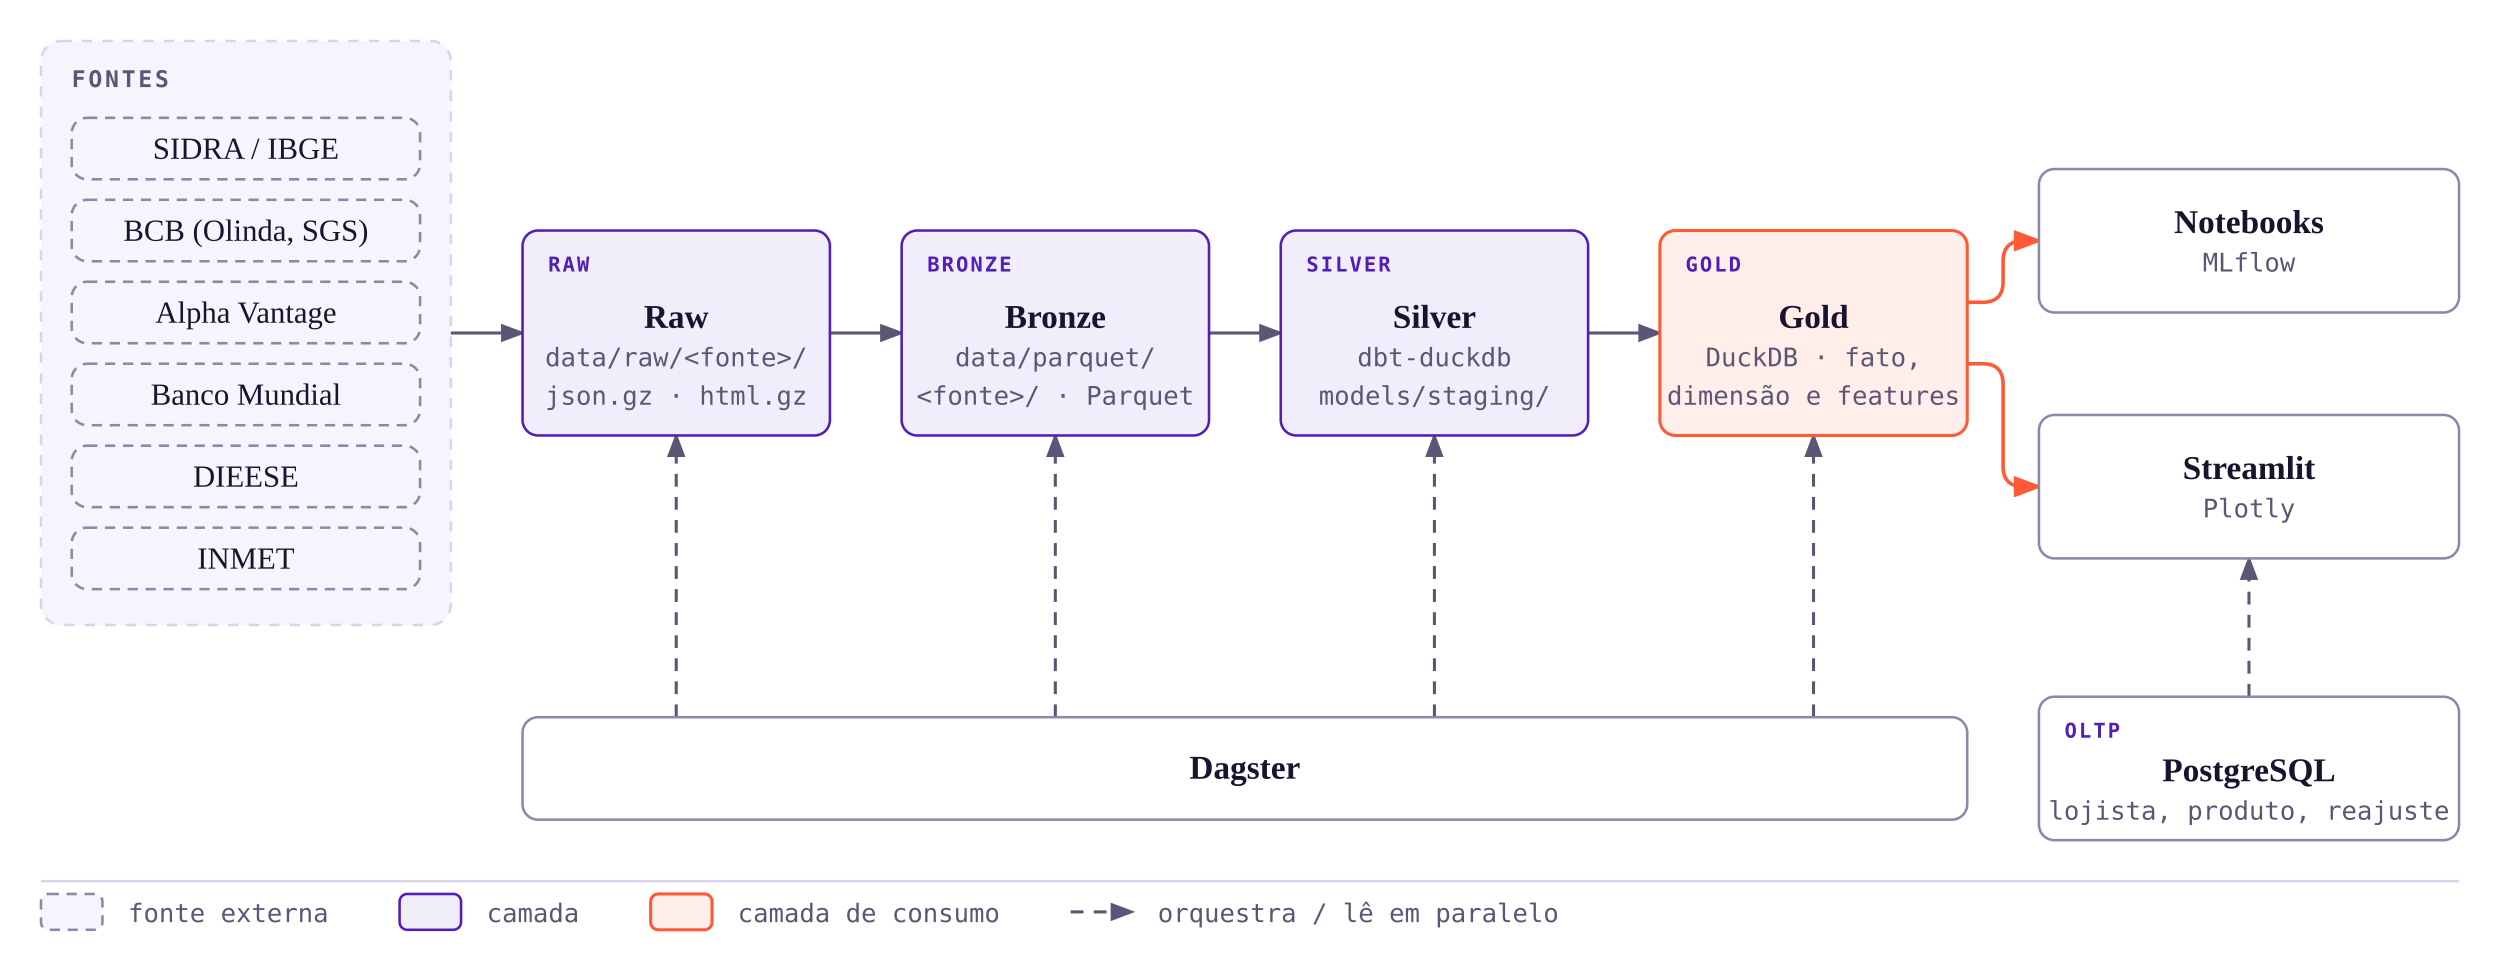
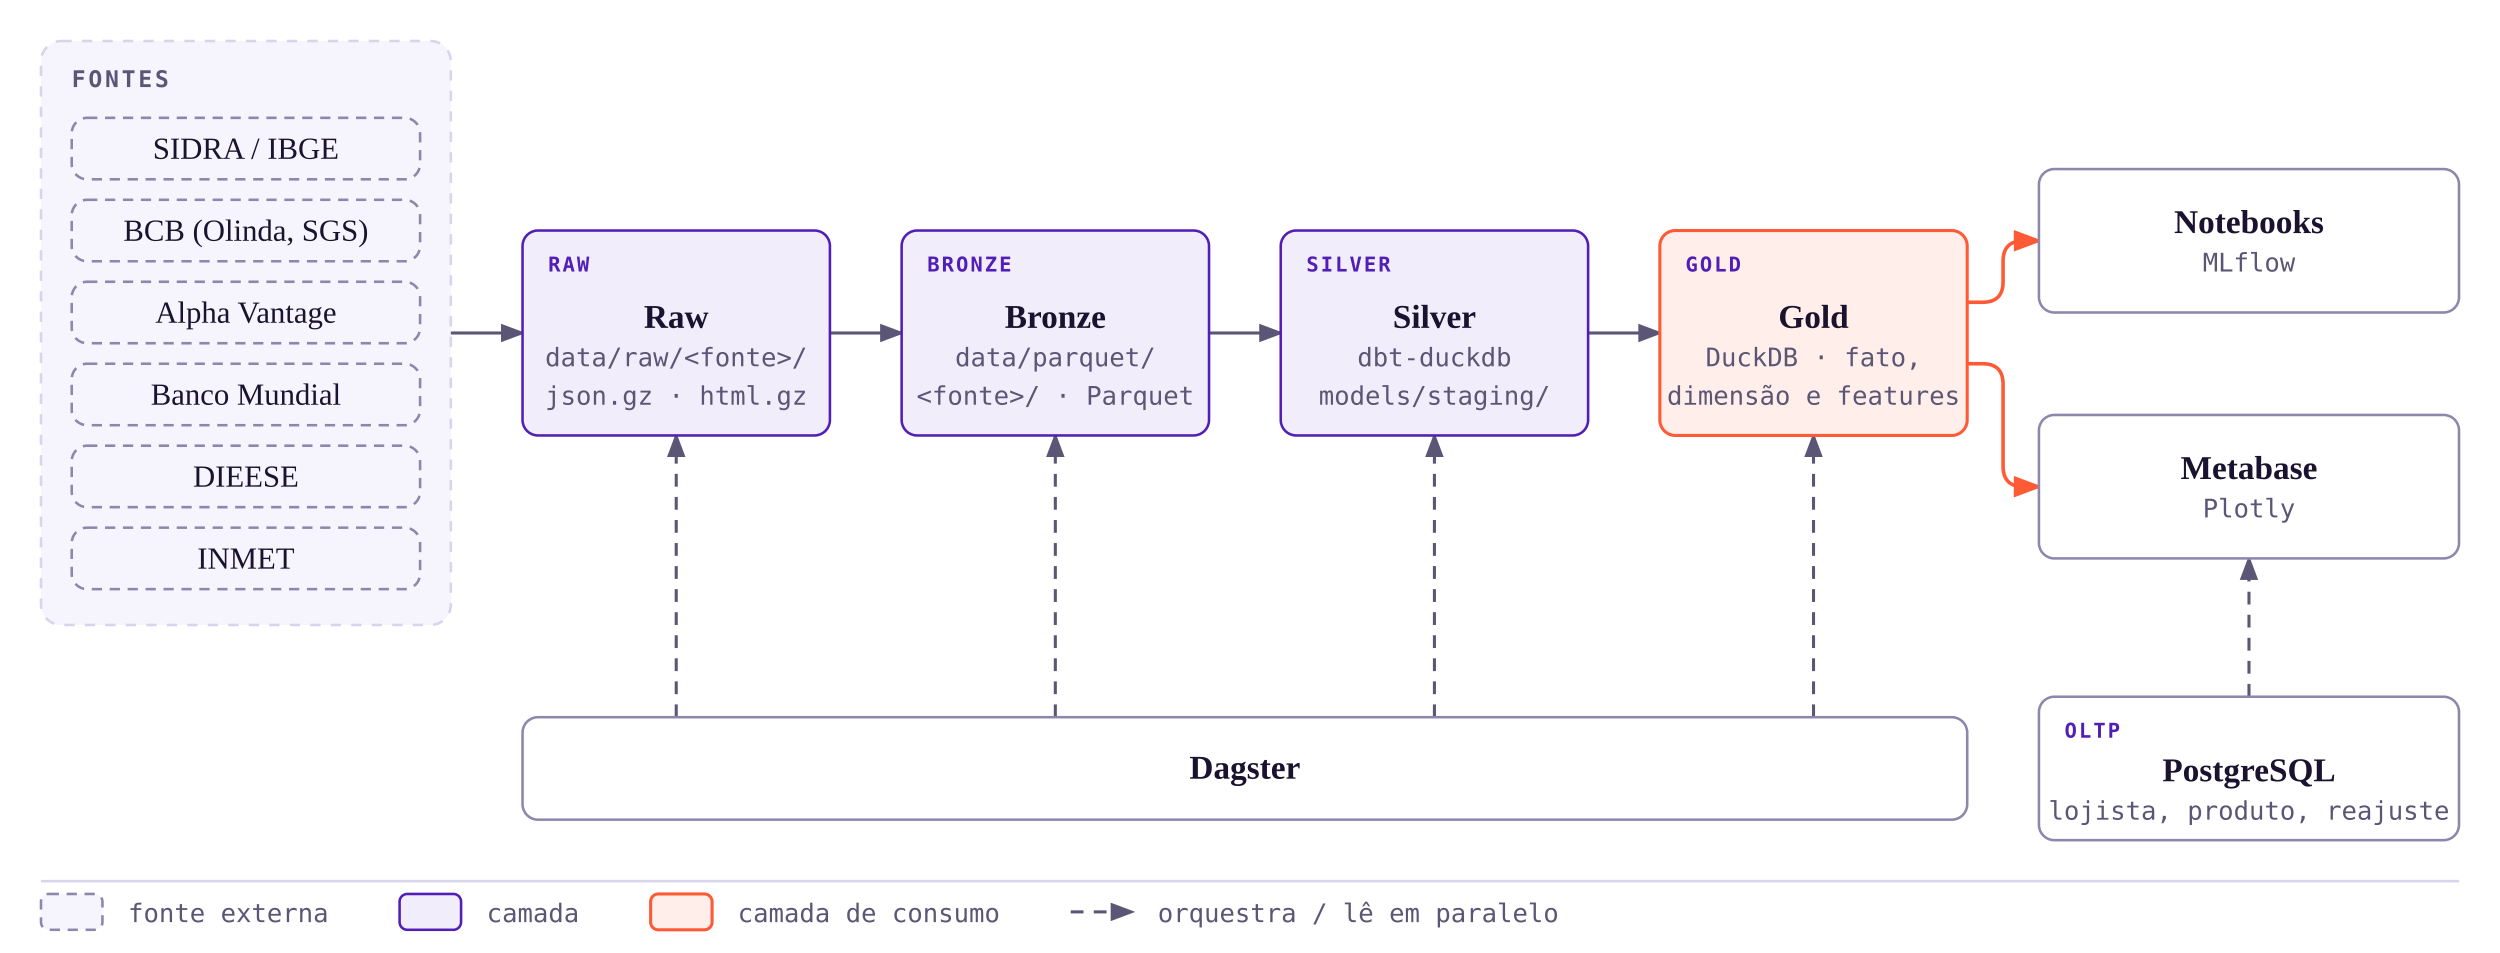
<svg xmlns="http://www.w3.org/2000/svg" class="dg" viewBox="0 0 976 372" width="976" height="372" role="img" aria-labelledby="fluxo-dados-title fluxo-dados-desc">
  <defs>
    <style>.dg text{font-family:var(--inflatrack-font-body,Inter,system-ui,sans-serif)}.dg .nome{font-size:13px;font-weight:600;fill:var(--dg-ink,#1A132F)}.dg .col{font-size:12px;fill:var(--dg-ink,#1A132F)}.dg .sub,.dg .tipo,.dg .rot,.dg .tag,.dg .zona-t{font-family:ui-monospace,SFMono-Regular,Menlo,Consolas,monospace}.dg .sub{font-size:10px;fill:var(--dg-muted,#5B5675)}.dg .tipo{font-size:10px;fill:var(--dg-muted,#5B5675)}.dg .rot{font-size:9px;letter-spacing:.06em;fill:var(--dg-muted,#5B5675)}.dg .tag{font-size:8px;font-weight:600;letter-spacing:.1em;fill:var(--dg-brand,#511EB6)}.dg .zona-t{font-size:9px;font-weight:600;letter-spacing:.12em;fill:var(--dg-muted,#5B5675)}.dg .papel{fill:var(--dg-paper,#FFFFFF)}.dg .caixa{fill:var(--dg-surface,#FFFFFF);stroke:var(--dg-line,#8E86AD);stroke-width:1}.dg .dep{fill:var(--dg-brand-tint,#F1EDFB);stroke:var(--dg-brand,#511EB6);stroke-width:1}.dg .foco{fill:var(--dg-accent-tint,#FFEEE9);stroke:var(--dg-accent,#FF5A36);stroke-width:1.2}.dg .ext{fill:var(--dg-zone,#F6F4FC);stroke:var(--dg-line,#8E86AD);stroke-width:1;stroke-dasharray:4 3}.dg .zona{fill:var(--dg-zone,#F6F4FC);stroke:var(--dg-rule,#D9D3EC);stroke-width:1;stroke-dasharray:4 4}.dg .cab{fill:var(--dg-brand-tint,#F1EDFB)}.dg .cab-foco{fill:var(--dg-accent-tint,#FFEEE9)}.dg .zebra{fill:var(--dg-zebra,#FAF9FE)}.dg .fio{stroke:var(--dg-rule,#D9D3EC);stroke-width:1}.dg .chip{fill:none;stroke:var(--dg-brand,#511EB6);stroke-width:.8;opacity:.7}.dg .seta{fill:none;stroke:var(--dg-muted,#5B5675);stroke-width:1.2}.dg .seta-foco{fill:none;stroke:var(--dg-accent,#FF5A36);stroke-width:1.4}.dg .seta-leve{fill:none;stroke:var(--dg-muted,#5B5675);stroke-width:1.2;stroke-dasharray:5 4}.dg .ponta{fill:var(--dg-muted,#5B5675)}.dg .ponta-foco{fill:var(--dg-accent,#FF5A36)}.dg .rot-foco{fill:var(--dg-accent,#FF5A36)}</style>
    <marker id="fluxo-dados-normal" markerWidth="8" markerHeight="6" refX="7" refY="3" orient="auto">
      <polygon class="ponta" points="0 0, 8 3, 0 6" />
    </marker>
    <marker id="fluxo-dados-foco" markerWidth="8" markerHeight="6" refX="7" refY="3" orient="auto">
      <polygon class="ponta-foco" points="0 0, 8 3, 0 6" />
    </marker>
  </defs>
  <rect class="zona" x="16" y="16" width="160" height="228" rx="8" />
  <text class="zona-t" x="28" y="34">FONTES</text>
  <line class="fio" x1="16" y1="344" x2="960" y2="344" />
  <rect class="ext" x="16" y="349" width="24" height="14" rx="3" />
  <text class="sub" x="50" y="360">fonte externa</text>
  <rect class="dep" x="156" y="349" width="24" height="14" rx="3" />
  <text class="sub" x="190" y="360">camada</text>
  <rect class="foco" x="254" y="349" width="24" height="14" rx="3" />
  <text class="sub" x="288" y="360">camada de consumo</text>
  <path class="seta-leve" d="M418,356 L442,356" marker-end="url(#fluxo-dados-normal)" />
  <text class="sub" x="452" y="360">orquestra / lê em paralelo</text>
  <path class="seta" d="M176,130 L204,130" marker-end="url(#fluxo-dados-normal)" />
  <path class="seta" d="M324,130 L352,130" marker-end="url(#fluxo-dados-normal)" />
  <path class="seta" d="M472,130 L500,130" marker-end="url(#fluxo-dados-normal)" />
  <path class="seta" d="M620,130 L648,130" marker-end="url(#fluxo-dados-normal)" />
  <path class="seta-foco" d="M768,118 L774,118 Q782,118 782,110 L782,102 Q782,94 790,94 L796,94" marker-end="url(#fluxo-dados-foco)" />
  <path class="seta-foco" d="M768,142 L774,142 Q782,142 782,150 L782,182 Q782,190 790,190 L796,190" marker-end="url(#fluxo-dados-foco)" />
  <path class="seta-leve" d="M878,272 L878,218" marker-end="url(#fluxo-dados-normal)" />
  <path class="seta-leve" d="M264,280 L264,170" marker-end="url(#fluxo-dados-normal)" />
  <path class="seta-leve" d="M412,280 L412,170" marker-end="url(#fluxo-dados-normal)" />
  <path class="seta-leve" d="M560,280 L560,170" marker-end="url(#fluxo-dados-normal)" />
  <path class="seta-leve" d="M708,280 L708,170" marker-end="url(#fluxo-dados-normal)" />
  <rect class="papel" x="28" y="46" width="136" height="24" rx="6" />
  <rect class="ext" x="28" y="46" width="136" height="24" rx="6" />
  <text class="col" x="96" y="62" text-anchor="middle">SIDRA / IBGE</text>
  <rect class="papel" x="28" y="78" width="136" height="24" rx="6" />
  <rect class="ext" x="28" y="78" width="136" height="24" rx="6" />
  <text class="col" x="96" y="94" text-anchor="middle">BCB (Olinda, SGS)</text>
  <rect class="papel" x="28" y="110" width="136" height="24" rx="6" />
  <rect class="ext" x="28" y="110" width="136" height="24" rx="6" />
  <text class="col" x="96" y="126" text-anchor="middle">Alpha Vantage</text>
  <rect class="papel" x="28" y="142" width="136" height="24" rx="6" />
  <rect class="ext" x="28" y="142" width="136" height="24" rx="6" />
  <text class="col" x="96" y="158" text-anchor="middle">Banco Mundial</text>
  <rect class="papel" x="28" y="174" width="136" height="24" rx="6" />
  <rect class="ext" x="28" y="174" width="136" height="24" rx="6" />
  <text class="col" x="96" y="190" text-anchor="middle">DIEESE</text>
  <rect class="papel" x="28" y="206" width="136" height="24" rx="6" />
  <rect class="ext" x="28" y="206" width="136" height="24" rx="6" />
  <text class="col" x="96" y="222" text-anchor="middle">INMET</text>
  <rect class="papel" x="204" y="90" width="120" height="80" rx="6" />
  <rect class="dep" x="204" y="90" width="120" height="80" rx="6" />
  <text class="tag" x="214" y="106">RAW</text>
  <text class="nome" x="264" y="128" text-anchor="middle">Raw</text>
  <text class="sub" x="264" y="143" text-anchor="middle">data/raw/&lt;fonte&gt;/</text>
  <text class="sub" x="264" y="158" text-anchor="middle">json.gz · html.gz</text>
  <rect class="papel" x="352" y="90" width="120" height="80" rx="6" />
  <rect class="dep" x="352" y="90" width="120" height="80" rx="6" />
  <text class="tag" x="362" y="106">BRONZE</text>
  <text class="nome" x="412" y="128" text-anchor="middle">Bronze</text>
  <text class="sub" x="412" y="143" text-anchor="middle">data/parquet/</text>
  <text class="sub" x="412" y="158" text-anchor="middle">&lt;fonte&gt;/ · Parquet</text>
  <rect class="papel" x="500" y="90" width="120" height="80" rx="6" />
  <rect class="dep" x="500" y="90" width="120" height="80" rx="6" />
  <text class="tag" x="510" y="106">SILVER</text>
  <text class="nome" x="560" y="128" text-anchor="middle">Silver</text>
  <text class="sub" x="560" y="143" text-anchor="middle">dbt-duckdb</text>
  <text class="sub" x="560" y="158" text-anchor="middle">models/staging/</text>
  <rect class="papel" x="648" y="90" width="120" height="80" rx="6" />
  <rect class="foco" x="648" y="90" width="120" height="80" rx="6" />
  <text class="tag" x="658" y="106">GOLD</text>
  <text class="nome" x="708" y="128" text-anchor="middle">Gold</text>
  <text class="sub" x="708" y="143" text-anchor="middle">DuckDB · fato,</text>
  <text class="sub" x="708" y="158" text-anchor="middle">dimensão e features</text>
  <rect class="papel" x="796" y="66" width="164" height="56" rx="6" />
  <rect class="caixa" x="796" y="66" width="164" height="56" rx="6" />
  <text class="nome" x="878" y="91" text-anchor="middle">Notebooks</text>
  <text class="sub" x="878" y="106" text-anchor="middle">MLflow</text>
  <rect class="papel" x="796" y="162" width="164" height="56" rx="6" />
  <rect class="caixa" x="796" y="162" width="164" height="56" rx="6" />
-   <text class="nome" x="878" y="187" text-anchor="middle">Streamlit</text>
+   <text class="nome" x="878" y="187" text-anchor="middle">Metabase</text>
  <text class="sub" x="878" y="202" text-anchor="middle">Plotly</text>
  <rect class="papel" x="796" y="272" width="164" height="56" rx="6" />
  <rect class="caixa" x="796" y="272" width="164" height="56" rx="6" />
  <text class="tag" x="806" y="288">OLTP</text>
  <text class="nome" x="878" y="305" text-anchor="middle">PostgreSQL</text>
  <text class="sub" x="878" y="320" text-anchor="middle">lojista, produto, reajuste</text>
  <rect class="papel" x="204" y="280" width="564" height="40" rx="6" />
  <rect class="caixa" x="204" y="280" width="564" height="40" rx="6" />
  <text class="nome" x="486" y="304" text-anchor="middle">Dagster</text>
</svg>
